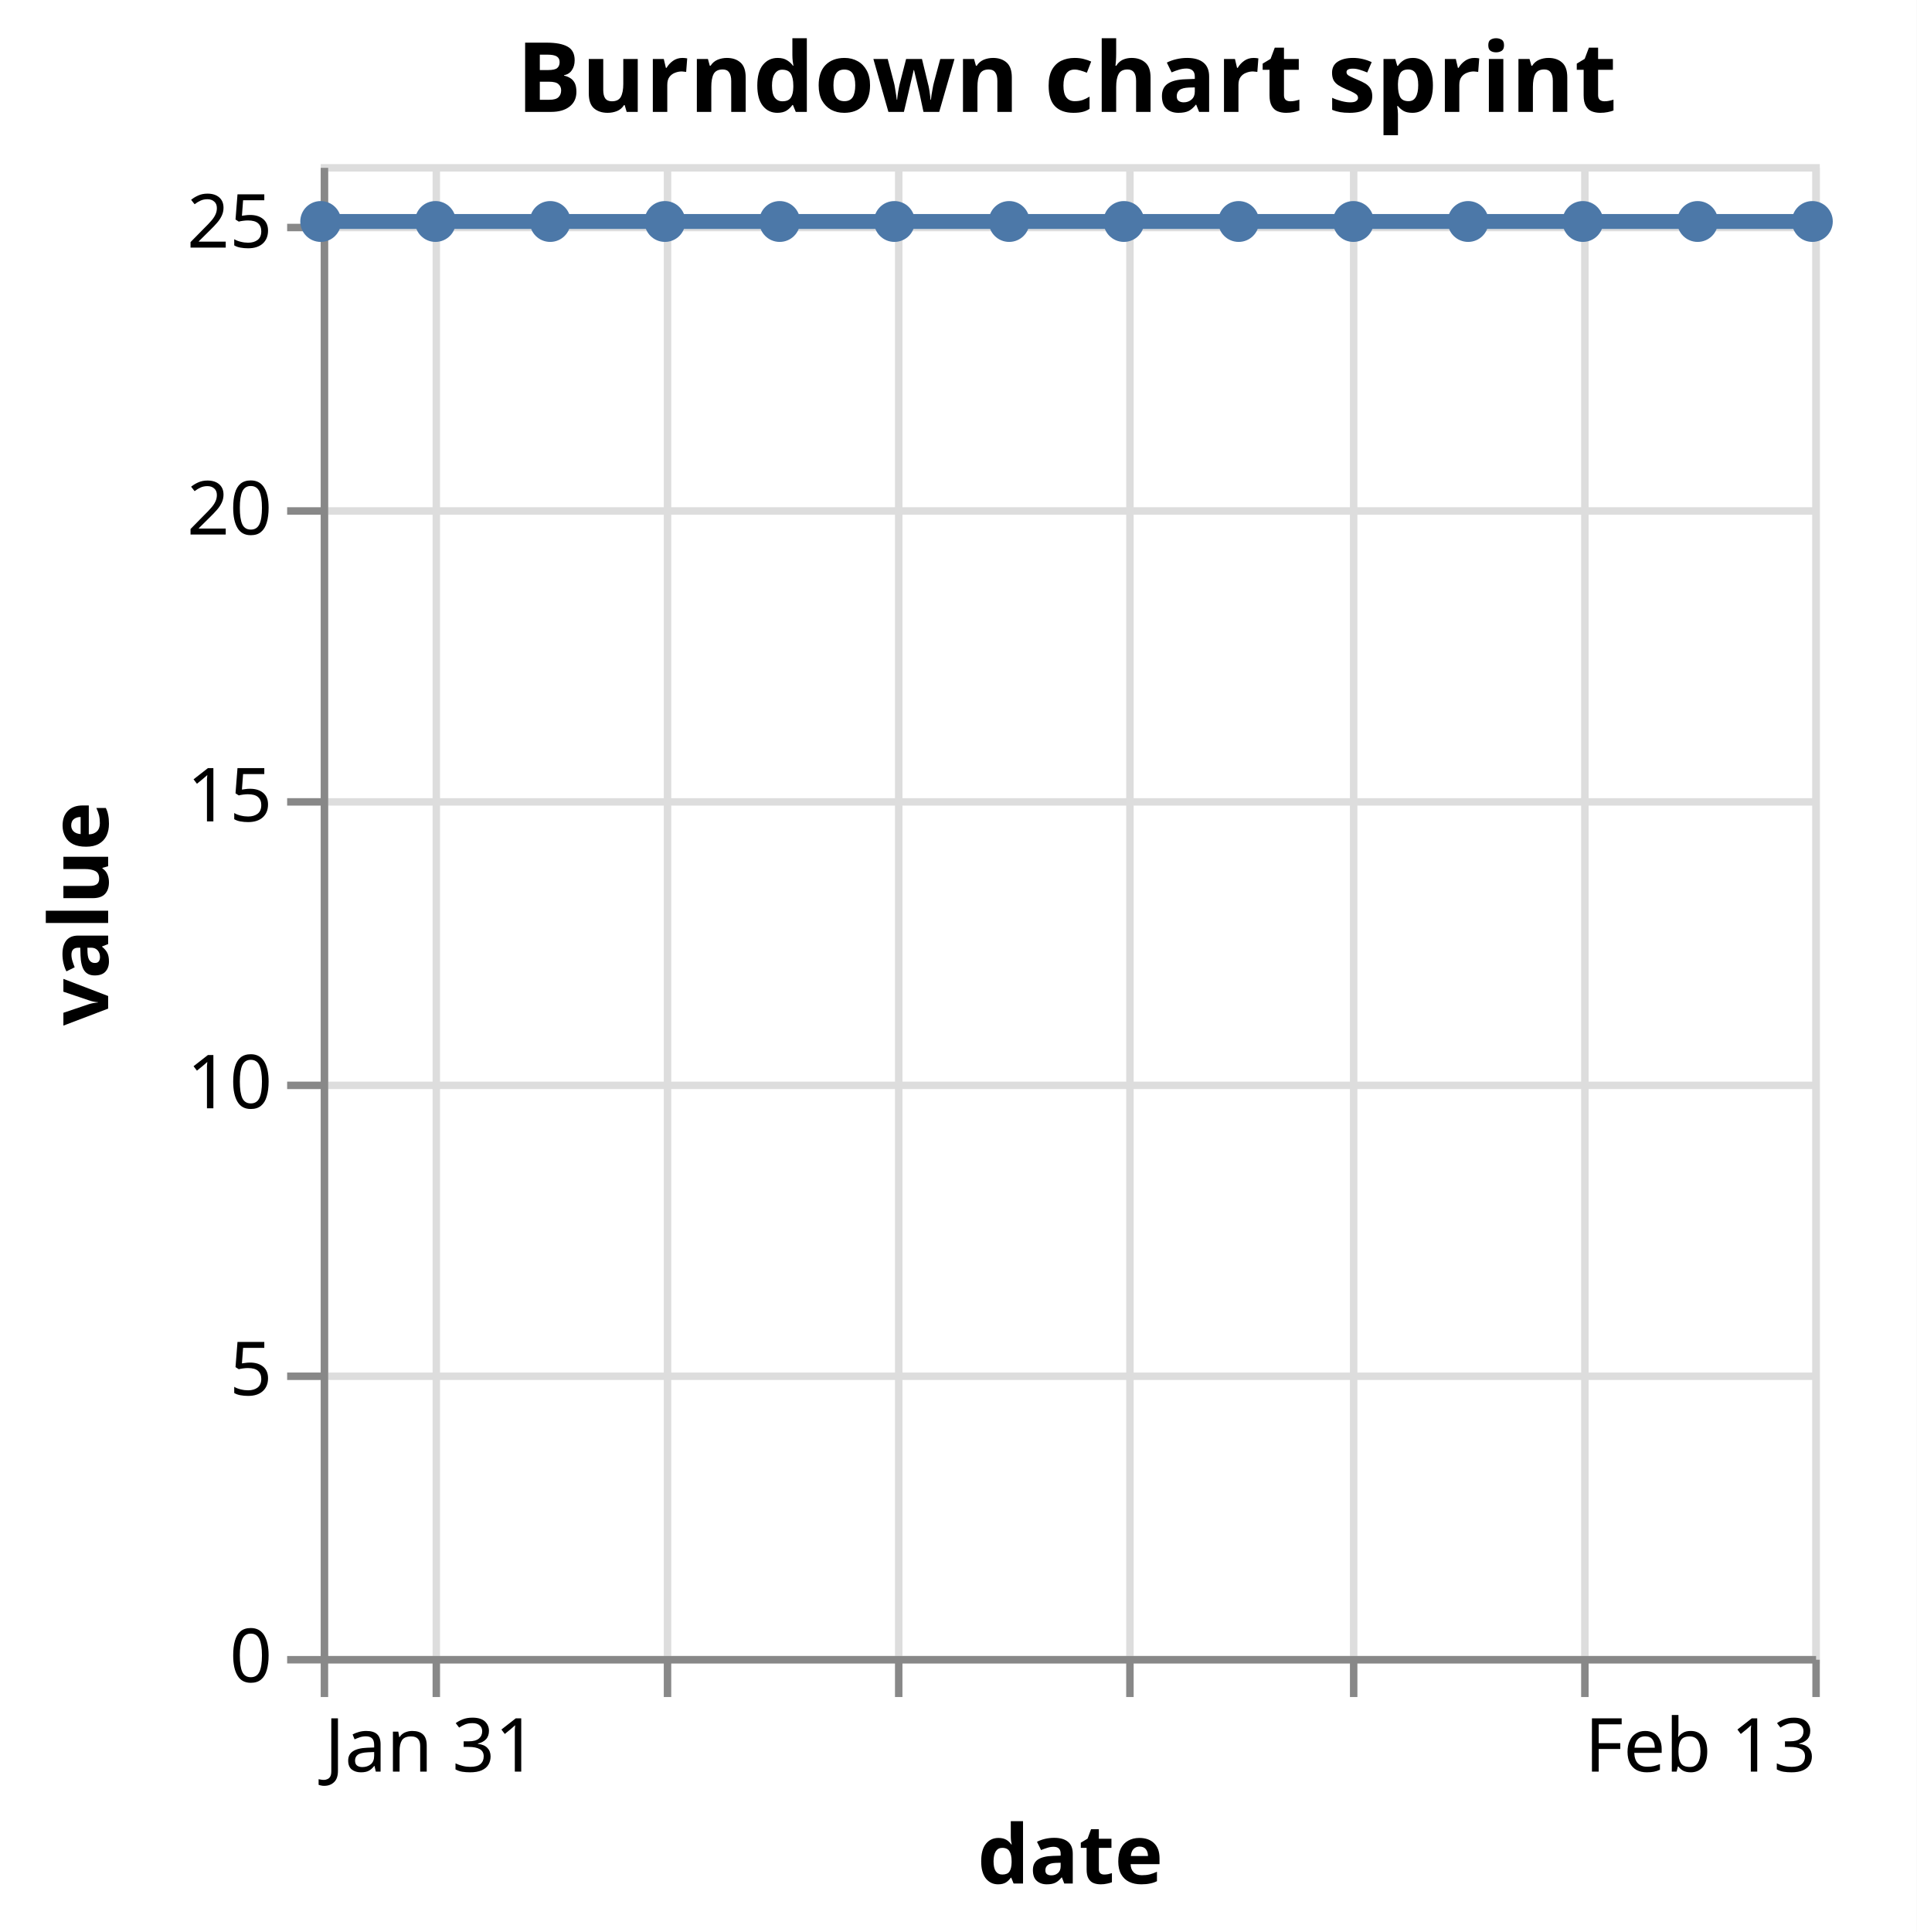
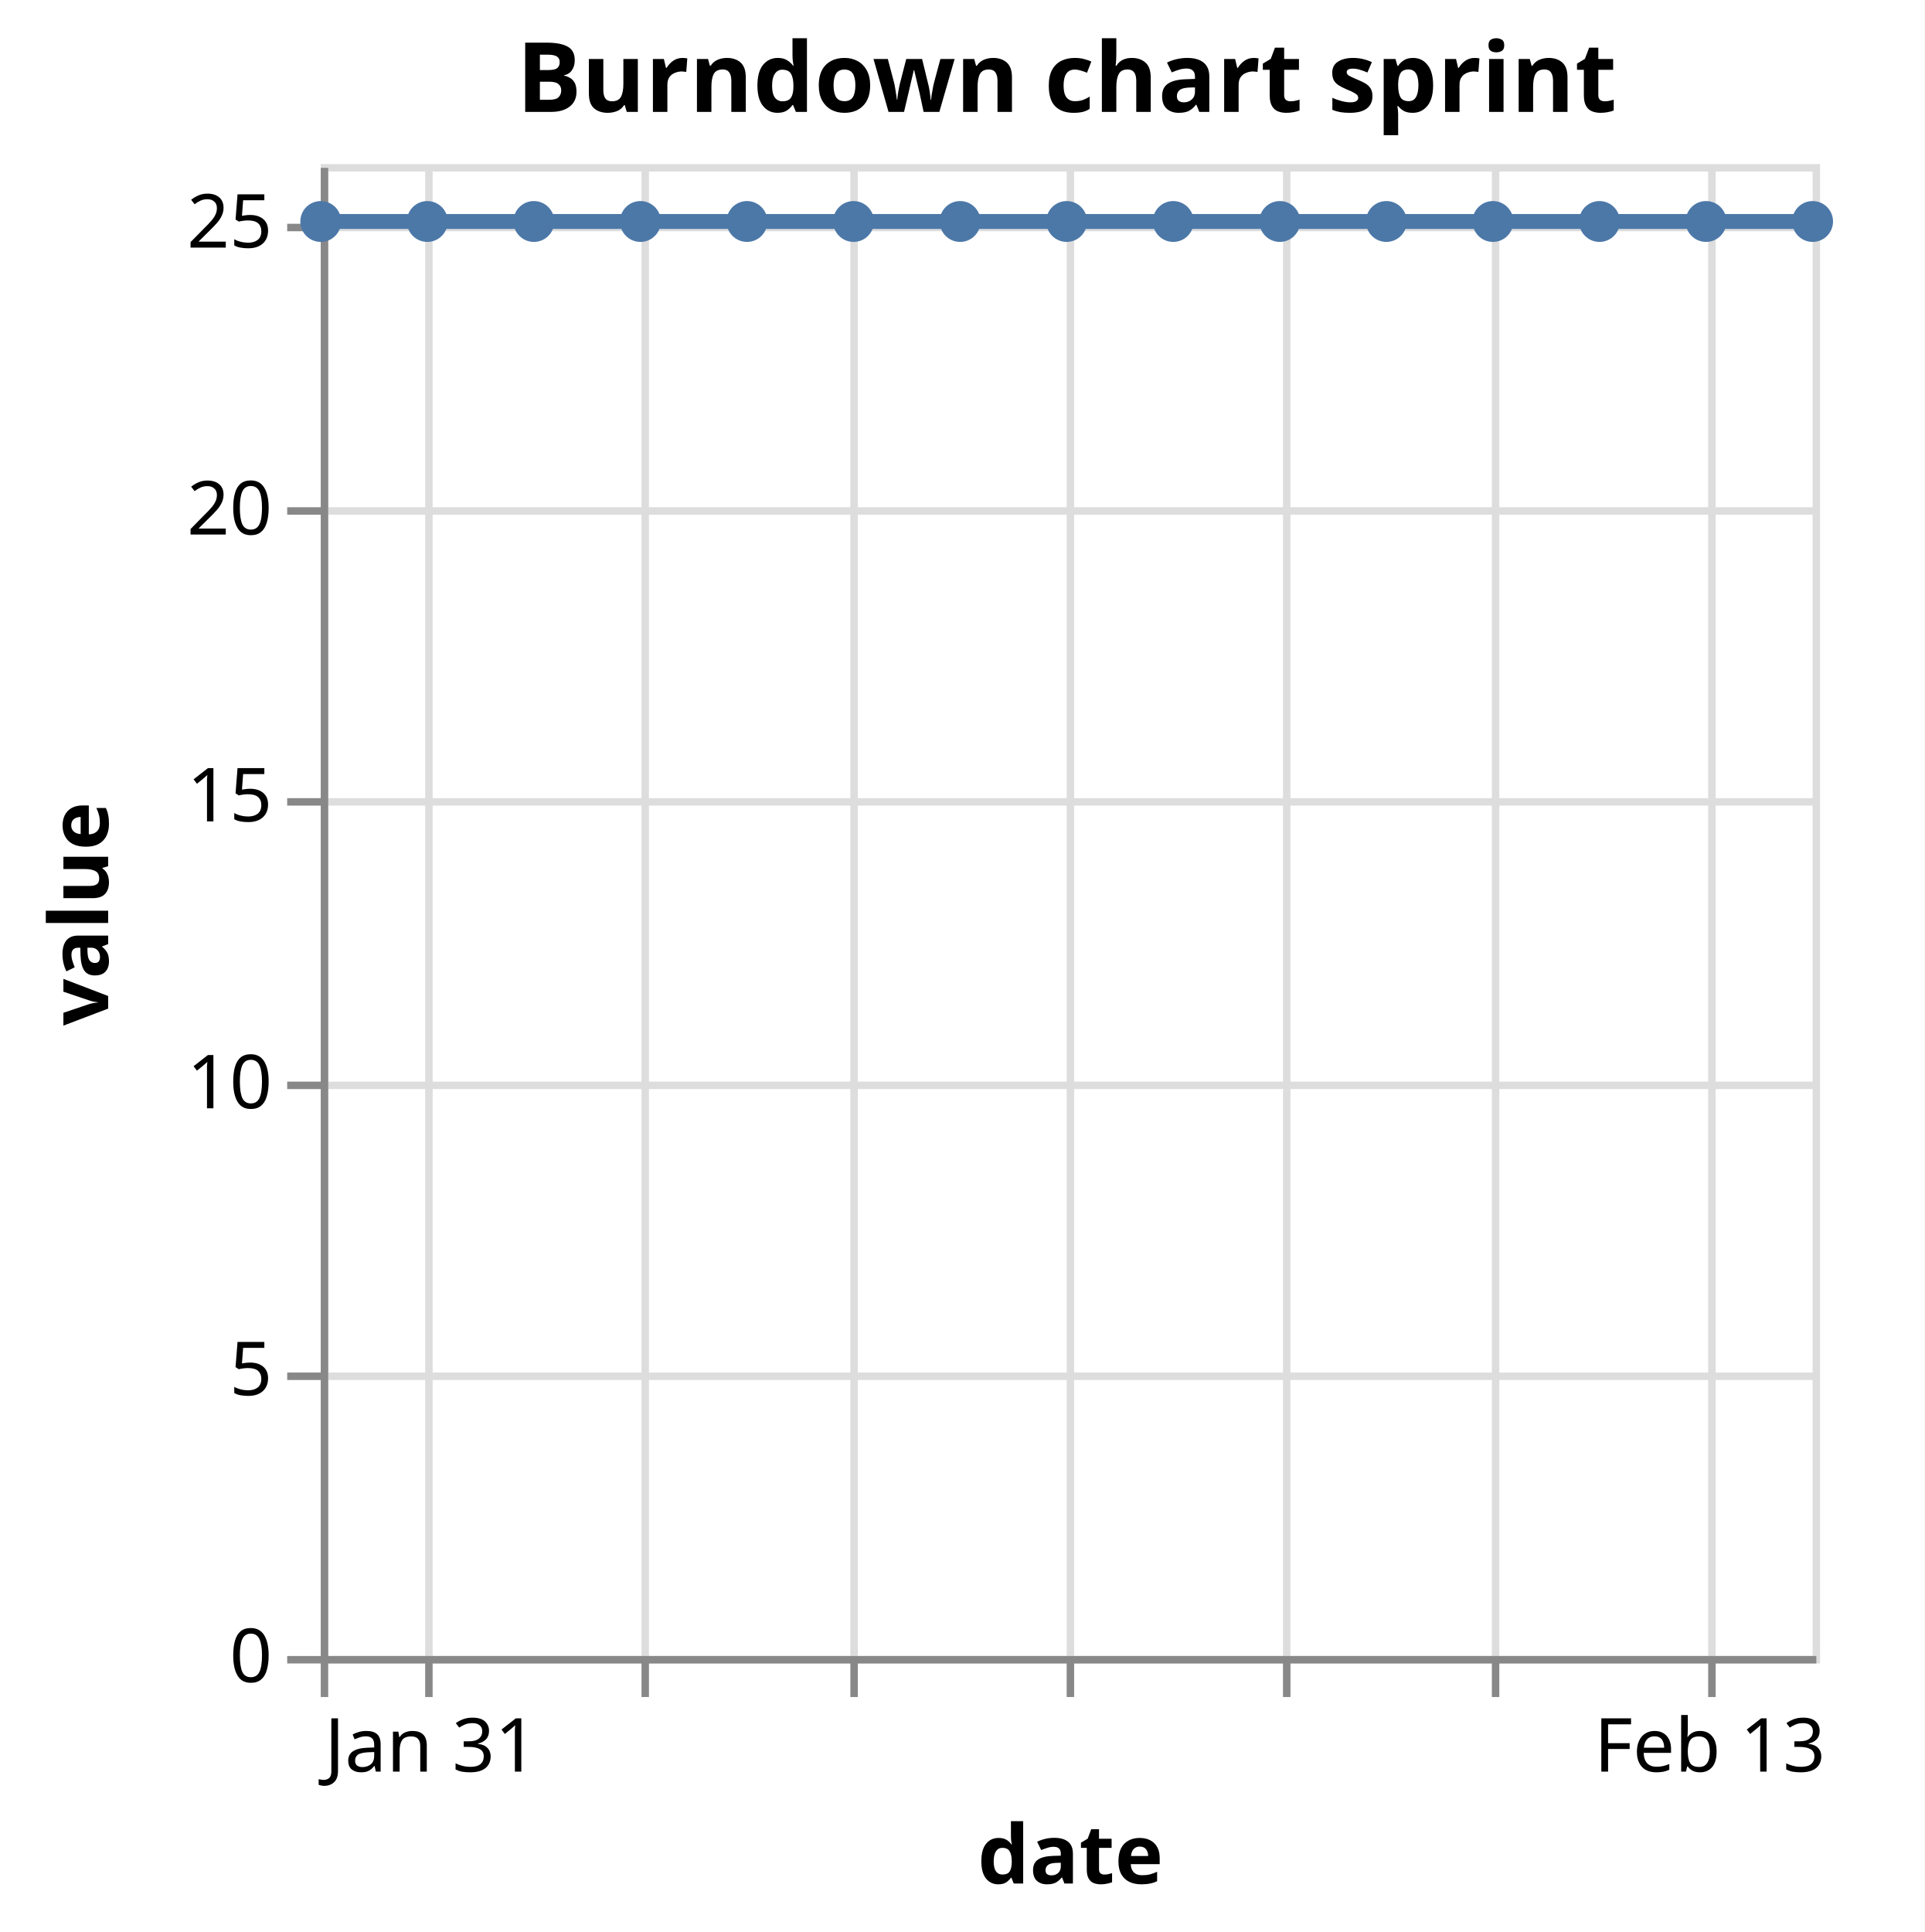
- <svg xmlns="http://www.w3.org/2000/svg" version="1.1" class="marks" width="257" height="259" viewBox="0 0 257 259">
-   <rect width="257" height="259" fill="white" />
+ <svg xmlns="http://www.w3.org/2000/svg" version="1.1" class="marks" width="258" height="259" viewBox="0 0 258 259">
+   <rect width="258" height="259" fill="white" />
  <g fill="none" stroke-miterlimit="10" transform="translate(43,22)">
    <g class="mark-group role-frame root" role="graphics-object" aria-roledescription="group mark container">
      <g transform="translate(0,0)">
        <path class="background" aria-hidden="true" d="M0.5,0.5h200v200h-200Z" stroke="#ddd" />
        <g>
          <g class="mark-group role-axis" aria-hidden="true">
            <g transform="translate(0.5,200.5)">
              <path class="background" aria-hidden="true" d="M0,0h0v0h0Z" pointer-events="none" />
              <g>
                <g class="mark-rule role-axis-grid" pointer-events="none">
                  <line transform="translate(0,-200)" x2="0" y2="200" stroke="#ddd" stroke-width="1" opacity="1" />
-                   <line transform="translate(15,-200)" x2="0" y2="200" stroke="#ddd" stroke-width="1" opacity="1" />
-                   <line transform="translate(46,-200)" x2="0" y2="200" stroke="#ddd" stroke-width="1" opacity="1" />
-                   <line transform="translate(77,-200)" x2="0" y2="200" stroke="#ddd" stroke-width="1" opacity="1" />
-                   <line transform="translate(108,-200)" x2="0" y2="200" stroke="#ddd" stroke-width="1" opacity="1" />
-                   <line transform="translate(138,-200)" x2="0" y2="200" stroke="#ddd" stroke-width="1" opacity="1" />
-                   <line transform="translate(169,-200)" x2="0" y2="200" stroke="#ddd" stroke-width="1" opacity="1" />
-                   <line transform="translate(200,-200)" x2="0" y2="200" stroke="#ddd" stroke-width="1" opacity="1" />
+                   <line transform="translate(14,-200)" x2="0" y2="200" stroke="#ddd" stroke-width="1" opacity="1" />
+                   <line transform="translate(43,-200)" x2="0" y2="200" stroke="#ddd" stroke-width="1" opacity="1" />
+                   <line transform="translate(71,-200)" x2="0" y2="200" stroke="#ddd" stroke-width="1" opacity="1" />
+                   <line transform="translate(100,-200)" x2="0" y2="200" stroke="#ddd" stroke-width="1" opacity="1" />
+                   <line transform="translate(129,-200)" x2="0" y2="200" stroke="#ddd" stroke-width="1" opacity="1" />
+                   <line transform="translate(157,-200)" x2="0" y2="200" stroke="#ddd" stroke-width="1" opacity="1" />
+                   <line transform="translate(186,-200)" x2="0" y2="200" stroke="#ddd" stroke-width="1" opacity="1" />
                </g>
              </g>
              <path class="foreground" aria-hidden="true" d="" pointer-events="none" display="none" />
            </g>
          </g>
          <g class="mark-group role-axis" aria-hidden="true">
            <g transform="translate(0.5,0.5)">
              <path class="background" aria-hidden="true" d="M0,0h0v0h0Z" pointer-events="none" />
              <g>
                <g class="mark-rule role-axis-grid" pointer-events="none">
                  <line transform="translate(0,200)" x2="200" y2="0" stroke="#ddd" stroke-width="1" opacity="1" />
                  <line transform="translate(0,162)" x2="200" y2="0" stroke="#ddd" stroke-width="1" opacity="1" />
                  <line transform="translate(0,123)" x2="200" y2="0" stroke="#ddd" stroke-width="1" opacity="1" />
                  <line transform="translate(0,85)" x2="200" y2="0" stroke="#ddd" stroke-width="1" opacity="1" />
                  <line transform="translate(0,46)" x2="200" y2="0" stroke="#ddd" stroke-width="1" opacity="1" />
                  <line transform="translate(0,8)" x2="200" y2="0" stroke="#ddd" stroke-width="1" opacity="1" />
                </g>
              </g>
              <path class="foreground" aria-hidden="true" d="" pointer-events="none" display="none" />
            </g>
          </g>
-           <g class="mark-group role-axis" role="graphics-symbol" aria-roledescription="axis" aria-label="X-axis titled 'date' for a time scale with values from January 31 to February 13">
+           <g class="mark-group role-axis" role="graphics-symbol" aria-roledescription="axis" aria-label="X-axis titled 'date' for a time scale with values from January 31 to February 14">
            <g transform="translate(0.5,200.5)">
              <path class="background" aria-hidden="true" d="M0,0h0v0h0Z" pointer-events="none" />
              <g>
                <g class="mark-rule role-axis-tick" pointer-events="none">
                  <line transform="translate(0,0)" x2="0" y2="5" stroke="#888" stroke-width="1" opacity="1" />
-                   <line transform="translate(15,0)" x2="0" y2="5" stroke="#888" stroke-width="1" opacity="1" />
-                   <line transform="translate(46,0)" x2="0" y2="5" stroke="#888" stroke-width="1" opacity="1" />
-                   <line transform="translate(77,0)" x2="0" y2="5" stroke="#888" stroke-width="1" opacity="1" />
-                   <line transform="translate(108,0)" x2="0" y2="5" stroke="#888" stroke-width="1" opacity="1" />
-                   <line transform="translate(138,0)" x2="0" y2="5" stroke="#888" stroke-width="1" opacity="1" />
-                   <line transform="translate(169,0)" x2="0" y2="5" stroke="#888" stroke-width="1" opacity="1" />
-                   <line transform="translate(200,0)" x2="0" y2="5" stroke="#888" stroke-width="1" opacity="1" />
+                   <line transform="translate(14,0)" x2="0" y2="5" stroke="#888" stroke-width="1" opacity="1" />
+                   <line transform="translate(43,0)" x2="0" y2="5" stroke="#888" stroke-width="1" opacity="1" />
+                   <line transform="translate(71,0)" x2="0" y2="5" stroke="#888" stroke-width="1" opacity="1" />
+                   <line transform="translate(100,0)" x2="0" y2="5" stroke="#888" stroke-width="1" opacity="1" />
+                   <line transform="translate(129,0)" x2="0" y2="5" stroke="#888" stroke-width="1" opacity="1" />
+                   <line transform="translate(157,0)" x2="0" y2="5" stroke="#888" stroke-width="1" opacity="1" />
+                   <line transform="translate(186,0)" x2="0" y2="5" stroke="#888" stroke-width="1" opacity="1" />
                </g>
                <g class="mark-text role-axis-label" pointer-events="none">
                  <text text-anchor="start" transform="translate(0,15)" font-family="sans-serif" font-size="10px" fill="#000" opacity="1">Jan 31</text>
-                   <text text-anchor="middle" transform="translate(15.38462,15)" font-family="sans-serif" font-size="10px" fill="#000" opacity="0">Feb 01</text>
-                   <text text-anchor="middle" transform="translate(46.15385,15)" font-family="sans-serif" font-size="10px" fill="#000" opacity="0">Feb 03</text>
-                   <text text-anchor="middle" transform="translate(76.92308,15)" font-family="sans-serif" font-size="10px" fill="#000" opacity="0">Feb 05</text>
-                   <text text-anchor="middle" transform="translate(107.6923,15)" font-family="sans-serif" font-size="10px" fill="#000" opacity="0">Feb 07</text>
-                   <text text-anchor="middle" transform="translate(138.4615,15)" font-family="sans-serif" font-size="10px" fill="#000" opacity="0">Feb 09</text>
-                   <text text-anchor="middle" transform="translate(169.2308,15)" font-family="sans-serif" font-size="10px" fill="#000" opacity="0">Feb 11</text>
-                   <text text-anchor="end" transform="translate(200,15)" font-family="sans-serif" font-size="10px" fill="#000" opacity="1">Feb 13</text>
+                   <text text-anchor="middle" transform="translate(14.28571,15)" font-family="sans-serif" font-size="10px" fill="#000" opacity="0">Feb 01</text>
+                   <text text-anchor="middle" transform="translate(42.85714,15)" font-family="sans-serif" font-size="10px" fill="#000" opacity="0">Feb 03</text>
+                   <text text-anchor="middle" transform="translate(71.42857,15)" font-family="sans-serif" font-size="10px" fill="#000" opacity="0">Feb 05</text>
+                   <text text-anchor="middle" transform="translate(100,15)" font-family="sans-serif" font-size="10px" fill="#000" opacity="0">Feb 07</text>
+                   <text text-anchor="middle" transform="translate(128.5714,15)" font-family="sans-serif" font-size="10px" fill="#000" opacity="0">Feb 09</text>
+                   <text text-anchor="middle" transform="translate(157.1429,15)" font-family="sans-serif" font-size="10px" fill="#000" opacity="0">Feb 11</text>
+                   <text text-anchor="middle" transform="translate(185.7143,15)" font-family="sans-serif" font-size="10px" fill="#000" opacity="1">Feb 13</text>
                </g>
                <g class="mark-rule role-axis-domain" pointer-events="none">
                  <line transform="translate(0,0)" x2="200" y2="0" stroke="#888" stroke-width="1" opacity="1" />
                </g>
                <g class="mark-text role-axis-title" pointer-events="none">
                  <text text-anchor="middle" transform="translate(100,30)" font-family="sans-serif" font-size="11px" font-weight="bold" fill="#000" opacity="1">date</text>
                </g>
              </g>
              <path class="foreground" aria-hidden="true" d="" pointer-events="none" display="none" />
            </g>
          </g>
          <g class="mark-group role-axis" role="graphics-symbol" aria-roledescription="axis" aria-label="Y-axis titled 'value' for a linear scale with values from 0 to 26">
            <g transform="translate(0.5,0.5)">
              <path class="background" aria-hidden="true" d="M0,0h0v0h0Z" pointer-events="none" />
              <g>
                <g class="mark-rule role-axis-tick" pointer-events="none">
                  <line transform="translate(0,200)" x2="-5" y2="0" stroke="#888" stroke-width="1" opacity="1" />
                  <line transform="translate(0,162)" x2="-5" y2="0" stroke="#888" stroke-width="1" opacity="1" />
                  <line transform="translate(0,123)" x2="-5" y2="0" stroke="#888" stroke-width="1" opacity="1" />
                  <line transform="translate(0,85)" x2="-5" y2="0" stroke="#888" stroke-width="1" opacity="1" />
                  <line transform="translate(0,46)" x2="-5" y2="0" stroke="#888" stroke-width="1" opacity="1" />
                  <line transform="translate(0,8)" x2="-5" y2="0" stroke="#888" stroke-width="1" opacity="1" />
                </g>
                <g class="mark-text role-axis-label" pointer-events="none">
                  <text text-anchor="end" transform="translate(-7,203)" font-family="sans-serif" font-size="10px" fill="#000" opacity="1">0</text>
                  <text text-anchor="end" transform="translate(-7,164.5385)" font-family="sans-serif" font-size="10px" fill="#000" opacity="1">5</text>
                  <text text-anchor="end" transform="translate(-7,126.0769)" font-family="sans-serif" font-size="10px" fill="#000" opacity="1">10</text>
                  <text text-anchor="end" transform="translate(-7,87.61538)" font-family="sans-serif" font-size="10px" fill="#000" opacity="1">15</text>
                  <text text-anchor="end" transform="translate(-7,49.15385)" font-family="sans-serif" font-size="10px" fill="#000" opacity="1">20</text>
                  <text text-anchor="end" transform="translate(-7,10.69231)" font-family="sans-serif" font-size="10px" fill="#000" opacity="1">25</text>
                </g>
                <g class="mark-rule role-axis-domain" pointer-events="none">
                  <line transform="translate(0,200)" x2="0" y2="-200" stroke="#888" stroke-width="1" opacity="1" />
                </g>
                <g class="mark-text role-axis-title" pointer-events="none">
                  <text text-anchor="middle" transform="translate(-27,100) rotate(-90) translate(0,-2)" font-family="sans-serif" font-size="11px" font-weight="bold" fill="#000" opacity="1">value</text>
                </g>
              </g>
              <path class="foreground" aria-hidden="true" d="" pointer-events="none" display="none" />
            </g>
          </g>
          <g class="mark-line role-mark layer_0_layer_0_marks" role="graphics-object" aria-roledescription="line mark container">
-             <path aria-label="date: Jan 31; value: 25" role="graphics-symbol" aria-roledescription="line mark" d="M0,7.692L15.385,7.692L30.769,7.692L46.154,7.692L61.538,7.692L76.923,7.692L92.308,7.692L107.692,7.692L123.077,7.692L138.462,7.692L153.846,7.692L169.231,7.692L184.615,7.692L200,7.692" stroke="#4c78a8" stroke-width="2" />
+             <path aria-label="date: Jan 31; value: 25" role="graphics-symbol" aria-roledescription="line mark" d="M0,7.692L14.286,7.692L28.571,7.692L42.857,7.692L57.143,7.692L71.429,7.692L85.714,7.692L100,7.692L114.286,7.692L128.571,7.692L142.857,7.692L157.143,7.692L171.429,7.692L185.714,7.692L200,7.692" stroke="#4c78a8" stroke-width="2" />
          </g>
          <g class="mark-symbol role-mark layer_0_layer_1_marks" role="graphics-object" aria-roledescription="symbol mark container">
            <path aria-label="date: Jan 31; value: 25" role="graphics-symbol" aria-roledescription="point" transform="translate(0,7.692308)" d="M2.739,0A2.739,2.739,0,1,1,-2.739,0A2.739,2.739,0,1,1,2.739,0" fill="#4c78a8" stroke-width="2" opacity="1" />
-             <path aria-label="date: Feb 01; value: 25" role="graphics-symbol" aria-roledescription="point" transform="translate(15.38462,7.692308)" d="M2.739,0A2.739,2.739,0,1,1,-2.739,0A2.739,2.739,0,1,1,2.739,0" fill="#4c78a8" stroke-width="2" opacity="1" />
-             <path aria-label="date: Feb 02; value: 25" role="graphics-symbol" aria-roledescription="point" transform="translate(30.76923,7.692308)" d="M2.739,0A2.739,2.739,0,1,1,-2.739,0A2.739,2.739,0,1,1,2.739,0" fill="#4c78a8" stroke-width="2" opacity="1" />
-             <path aria-label="date: Feb 03; value: 25" role="graphics-symbol" aria-roledescription="point" transform="translate(46.15385,7.692308)" d="M2.739,0A2.739,2.739,0,1,1,-2.739,0A2.739,2.739,0,1,1,2.739,0" fill="#4c78a8" stroke-width="2" opacity="1" />
-             <path aria-label="date: Feb 04; value: 25" role="graphics-symbol" aria-roledescription="point" transform="translate(61.53846,7.692308)" d="M2.739,0A2.739,2.739,0,1,1,-2.739,0A2.739,2.739,0,1,1,2.739,0" fill="#4c78a8" stroke-width="2" opacity="1" />
-             <path aria-label="date: Feb 05; value: 25" role="graphics-symbol" aria-roledescription="point" transform="translate(76.92308,7.692308)" d="M2.739,0A2.739,2.739,0,1,1,-2.739,0A2.739,2.739,0,1,1,2.739,0" fill="#4c78a8" stroke-width="2" opacity="1" />
-             <path aria-label="date: Feb 06; value: 25" role="graphics-symbol" aria-roledescription="point" transform="translate(92.30769,7.692308)" d="M2.739,0A2.739,2.739,0,1,1,-2.739,0A2.739,2.739,0,1,1,2.739,0" fill="#4c78a8" stroke-width="2" opacity="1" />
-             <path aria-label="date: Feb 07; value: 25" role="graphics-symbol" aria-roledescription="point" transform="translate(107.6923,7.692308)" d="M2.739,0A2.739,2.739,0,1,1,-2.739,0A2.739,2.739,0,1,1,2.739,0" fill="#4c78a8" stroke-width="2" opacity="1" />
-             <path aria-label="date: Feb 08; value: 25" role="graphics-symbol" aria-roledescription="point" transform="translate(123.0769,7.692308)" d="M2.739,0A2.739,2.739,0,1,1,-2.739,0A2.739,2.739,0,1,1,2.739,0" fill="#4c78a8" stroke-width="2" opacity="1" />
-             <path aria-label="date: Feb 09; value: 25" role="graphics-symbol" aria-roledescription="point" transform="translate(138.4615,7.692308)" d="M2.739,0A2.739,2.739,0,1,1,-2.739,0A2.739,2.739,0,1,1,2.739,0" fill="#4c78a8" stroke-width="2" opacity="1" />
-             <path aria-label="date: Feb 10; value: 25" role="graphics-symbol" aria-roledescription="point" transform="translate(153.8462,7.692308)" d="M2.739,0A2.739,2.739,0,1,1,-2.739,0A2.739,2.739,0,1,1,2.739,0" fill="#4c78a8" stroke-width="2" opacity="1" />
-             <path aria-label="date: Feb 11; value: 25" role="graphics-symbol" aria-roledescription="point" transform="translate(169.2308,7.692308)" d="M2.739,0A2.739,2.739,0,1,1,-2.739,0A2.739,2.739,0,1,1,2.739,0" fill="#4c78a8" stroke-width="2" opacity="1" />
-             <path aria-label="date: Feb 12; value: 25" role="graphics-symbol" aria-roledescription="point" transform="translate(184.6154,7.692308)" d="M2.739,0A2.739,2.739,0,1,1,-2.739,0A2.739,2.739,0,1,1,2.739,0" fill="#4c78a8" stroke-width="2" opacity="1" />
-             <path aria-label="date: Feb 13; value: 25" role="graphics-symbol" aria-roledescription="point" transform="translate(200,7.692308)" d="M2.739,0A2.739,2.739,0,1,1,-2.739,0A2.739,2.739,0,1,1,2.739,0" fill="#4c78a8" stroke-width="2" opacity="1" />
+             <path aria-label="date: Feb 01; value: 25" role="graphics-symbol" aria-roledescription="point" transform="translate(14.28571,7.692308)" d="M2.739,0A2.739,2.739,0,1,1,-2.739,0A2.739,2.739,0,1,1,2.739,0" fill="#4c78a8" stroke-width="2" opacity="1" />
+             <path aria-label="date: Feb 02; value: 25" role="graphics-symbol" aria-roledescription="point" transform="translate(28.57143,7.692308)" d="M2.739,0A2.739,2.739,0,1,1,-2.739,0A2.739,2.739,0,1,1,2.739,0" fill="#4c78a8" stroke-width="2" opacity="1" />
+             <path aria-label="date: Feb 03; value: 25" role="graphics-symbol" aria-roledescription="point" transform="translate(42.85714,7.692308)" d="M2.739,0A2.739,2.739,0,1,1,-2.739,0A2.739,2.739,0,1,1,2.739,0" fill="#4c78a8" stroke-width="2" opacity="1" />
+             <path aria-label="date: Feb 04; value: 25" role="graphics-symbol" aria-roledescription="point" transform="translate(57.14286,7.692308)" d="M2.739,0A2.739,2.739,0,1,1,-2.739,0A2.739,2.739,0,1,1,2.739,0" fill="#4c78a8" stroke-width="2" opacity="1" />
+             <path aria-label="date: Feb 05; value: 25" role="graphics-symbol" aria-roledescription="point" transform="translate(71.42857,7.692308)" d="M2.739,0A2.739,2.739,0,1,1,-2.739,0A2.739,2.739,0,1,1,2.739,0" fill="#4c78a8" stroke-width="2" opacity="1" />
+             <path aria-label="date: Feb 06; value: 25" role="graphics-symbol" aria-roledescription="point" transform="translate(85.71429,7.692308)" d="M2.739,0A2.739,2.739,0,1,1,-2.739,0A2.739,2.739,0,1,1,2.739,0" fill="#4c78a8" stroke-width="2" opacity="1" />
+             <path aria-label="date: Feb 07; value: 25" role="graphics-symbol" aria-roledescription="point" transform="translate(100,7.692308)" d="M2.739,0A2.739,2.739,0,1,1,-2.739,0A2.739,2.739,0,1,1,2.739,0" fill="#4c78a8" stroke-width="2" opacity="1" />
+             <path aria-label="date: Feb 08; value: 25" role="graphics-symbol" aria-roledescription="point" transform="translate(114.2857,7.692308)" d="M2.739,0A2.739,2.739,0,1,1,-2.739,0A2.739,2.739,0,1,1,2.739,0" fill="#4c78a8" stroke-width="2" opacity="1" />
+             <path aria-label="date: Feb 09; value: 25" role="graphics-symbol" aria-roledescription="point" transform="translate(128.5714,7.692308)" d="M2.739,0A2.739,2.739,0,1,1,-2.739,0A2.739,2.739,0,1,1,2.739,0" fill="#4c78a8" stroke-width="2" opacity="1" />
+             <path aria-label="date: Feb 10; value: 25" role="graphics-symbol" aria-roledescription="point" transform="translate(142.8571,7.692308)" d="M2.739,0A2.739,2.739,0,1,1,-2.739,0A2.739,2.739,0,1,1,2.739,0" fill="#4c78a8" stroke-width="2" opacity="1" />
+             <path aria-label="date: Feb 11; value: 25" role="graphics-symbol" aria-roledescription="point" transform="translate(157.1429,7.692308)" d="M2.739,0A2.739,2.739,0,1,1,-2.739,0A2.739,2.739,0,1,1,2.739,0" fill="#4c78a8" stroke-width="2" opacity="1" />
+             <path aria-label="date: Feb 12; value: 25" role="graphics-symbol" aria-roledescription="point" transform="translate(171.4286,7.692308)" d="M2.739,0A2.739,2.739,0,1,1,-2.739,0A2.739,2.739,0,1,1,2.739,0" fill="#4c78a8" stroke-width="2" opacity="1" />
+             <path aria-label="date: Feb 13; value: 25" role="graphics-symbol" aria-roledescription="point" transform="translate(185.7143,7.692308)" d="M2.739,0A2.739,2.739,0,1,1,-2.739,0A2.739,2.739,0,1,1,2.739,0" fill="#4c78a8" stroke-width="2" opacity="1" />
+             <path aria-label="date: Feb 14; value: 25" role="graphics-symbol" aria-roledescription="point" transform="translate(200,7.692308)" d="M2.739,0A2.739,2.739,0,1,1,-2.739,0A2.739,2.739,0,1,1,2.739,0" fill="#4c78a8" stroke-width="2" opacity="1" />
          </g>
          <g class="mark-group role-title">
            <g transform="translate(100,-17)">
              <path class="background" aria-hidden="true" d="M0,0h0v0h0Z" pointer-events="none" />
              <g>
                <g class="mark-text role-title-text" role="graphics-symbol" aria-roledescription="title" aria-label="Title text 'Burndown chart sprint'" pointer-events="none">
                  <text text-anchor="middle" transform="translate(0,10)" font-family="sans-serif" font-size="13px" font-weight="bold" fill="#000" opacity="1">Burndown chart sprint</text>
                </g>
              </g>
              <path class="foreground" aria-hidden="true" d="" pointer-events="none" display="none" />
            </g>
          </g>
        </g>
        <path class="foreground" aria-hidden="true" d="" display="none" />
      </g>
    </g>
  </g>
</svg>
